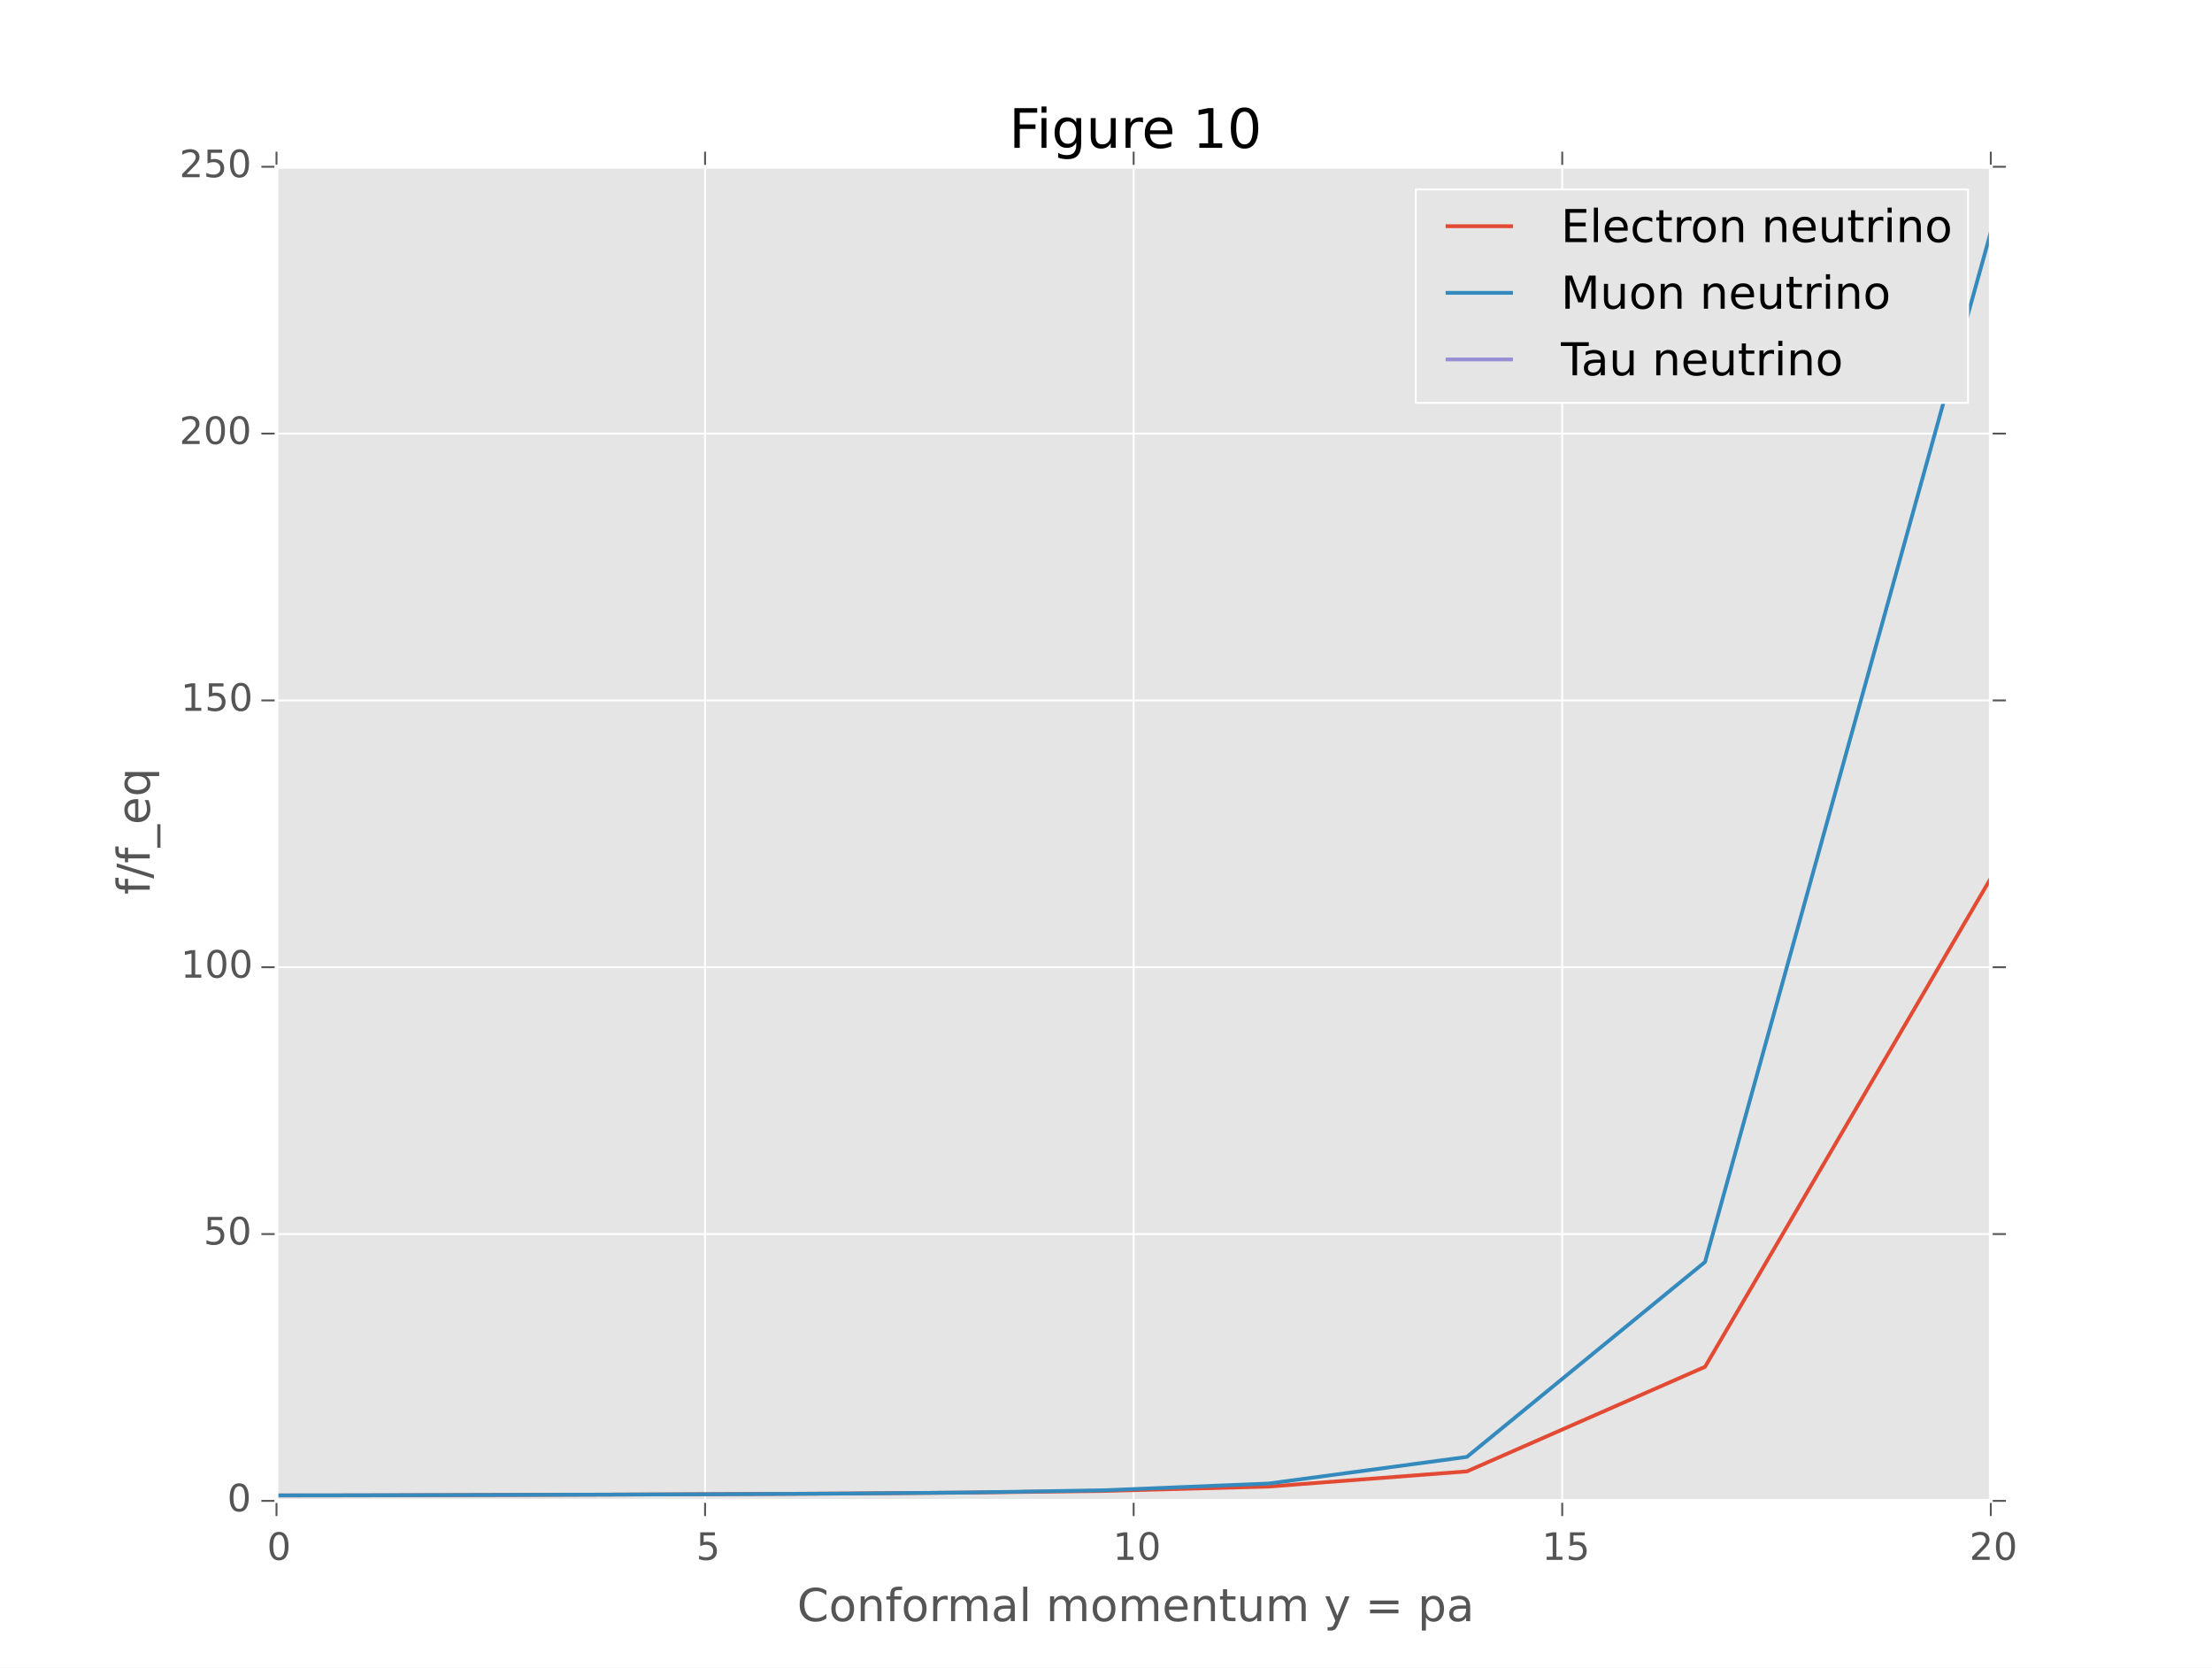
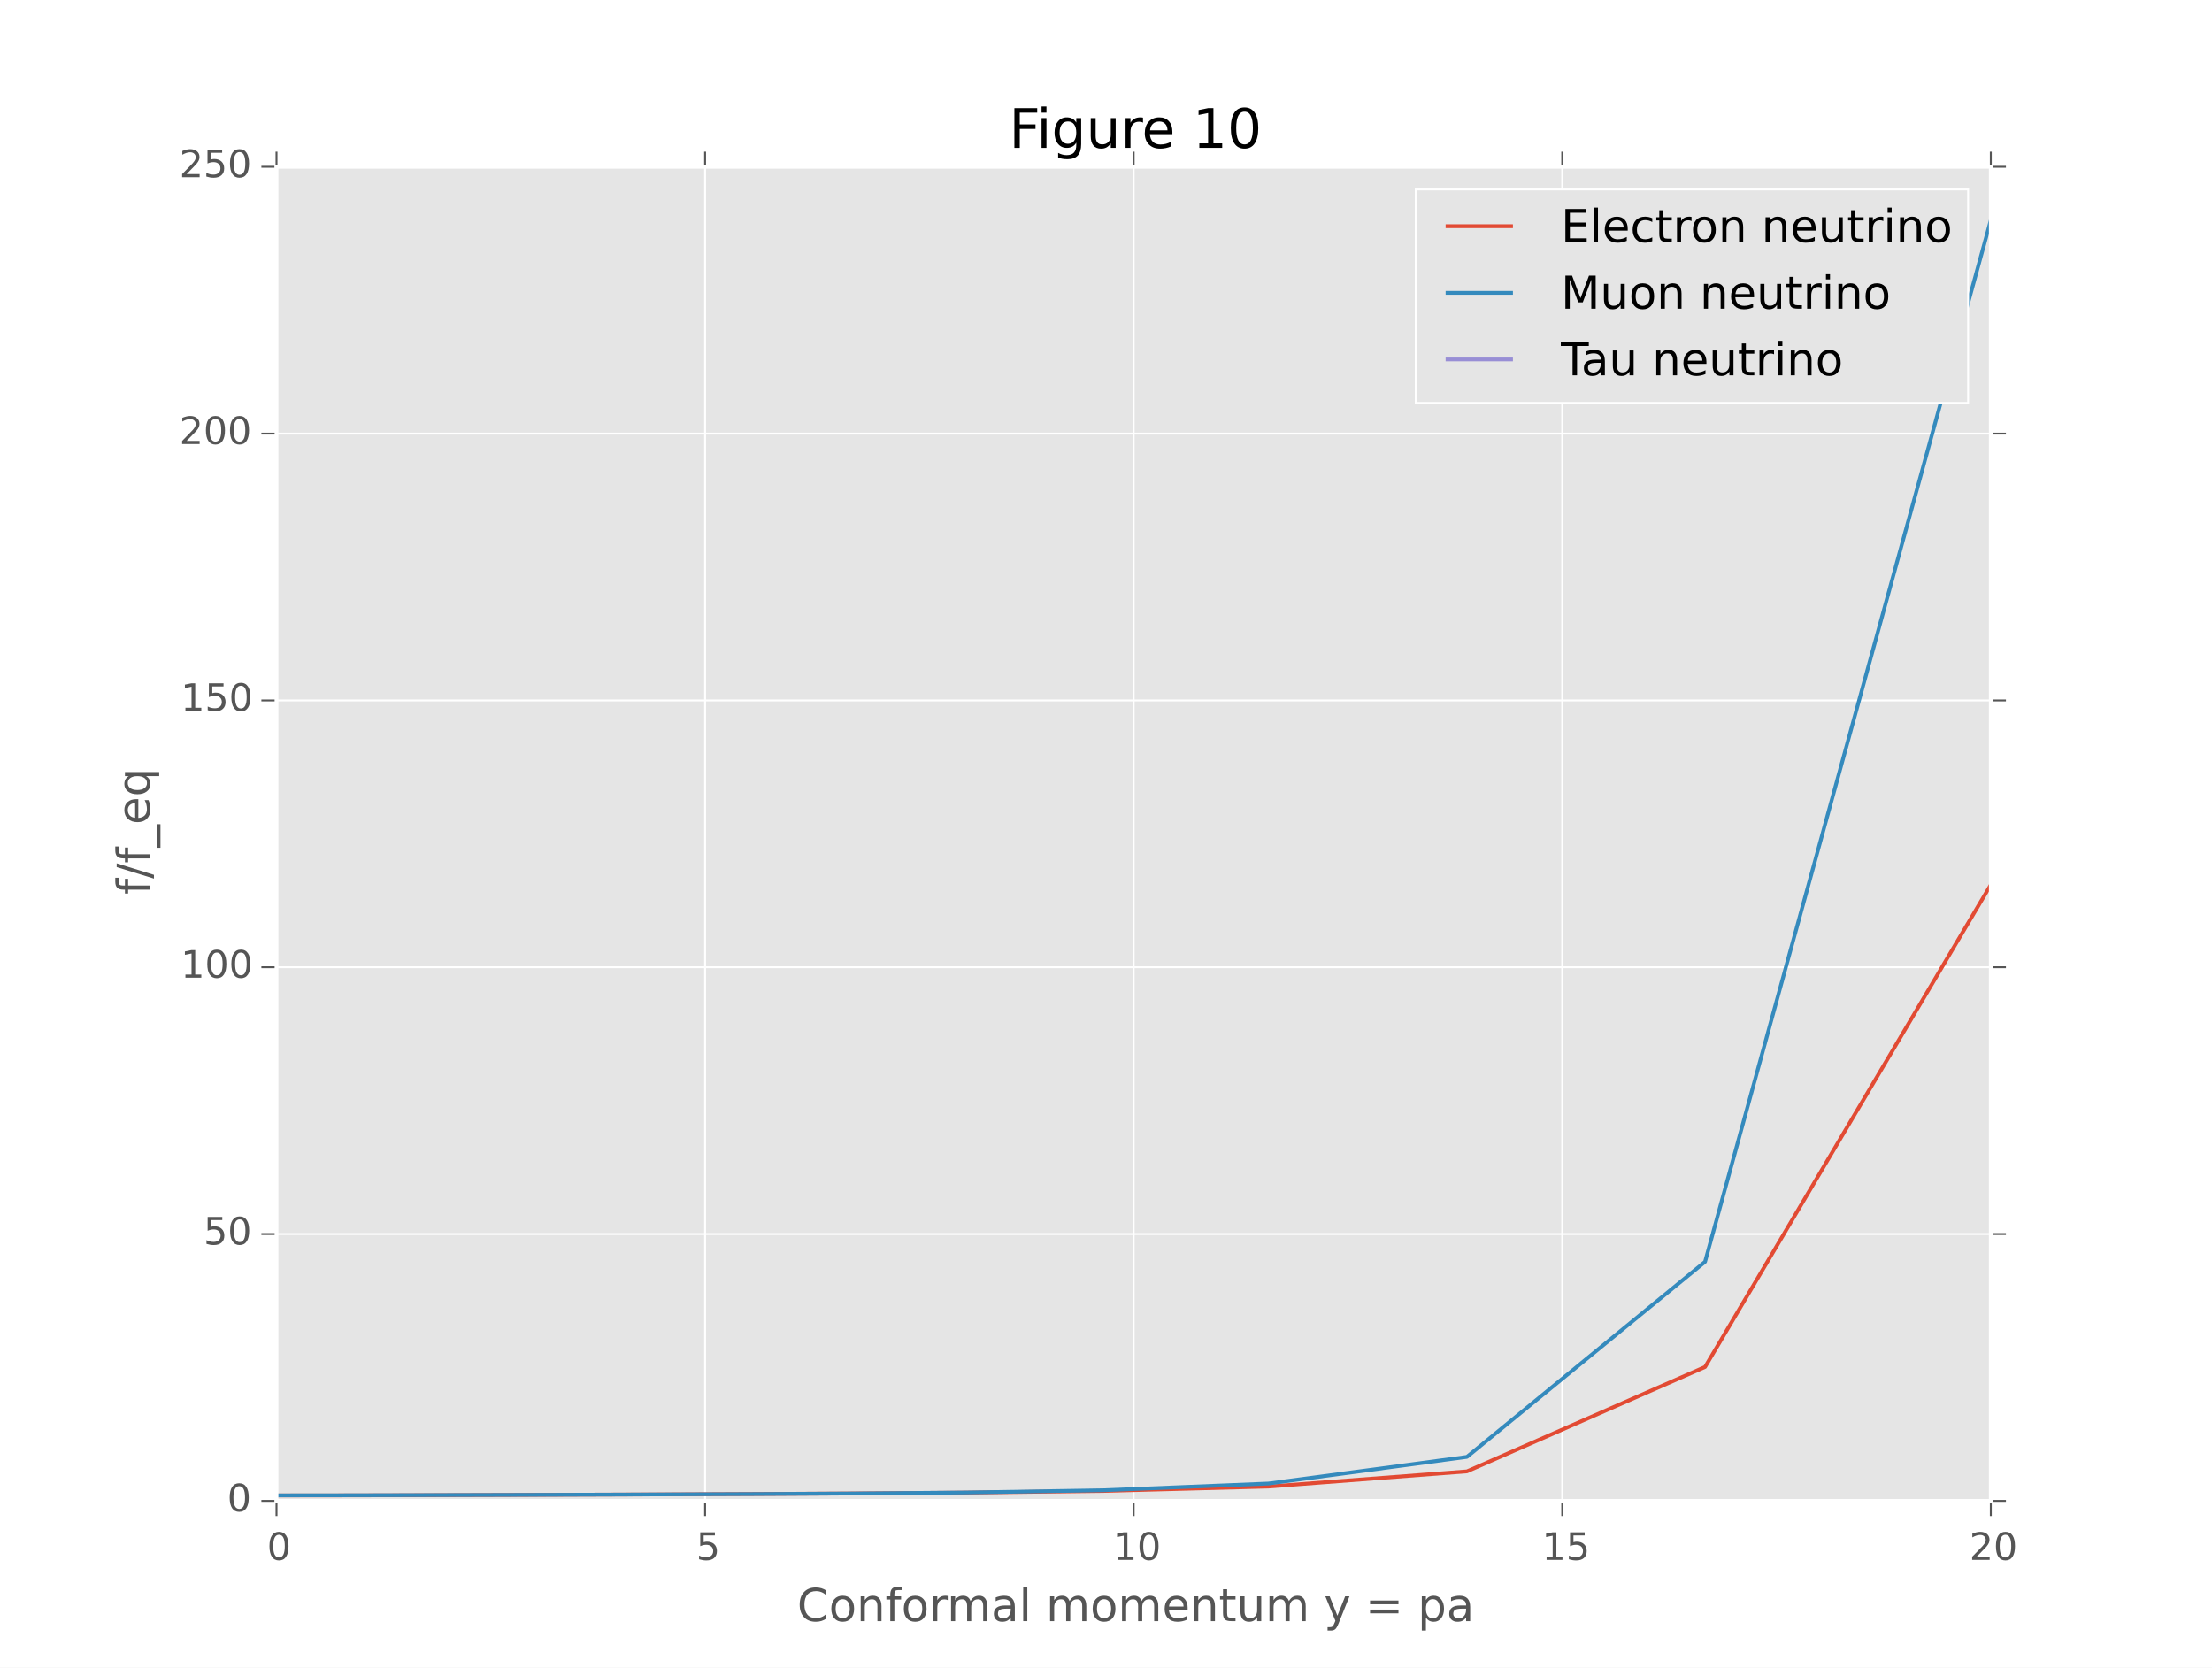
<svg xmlns="http://www.w3.org/2000/svg" xmlns:xlink="http://www.w3.org/1999/xlink" height="441pt" version="1.1" viewBox="0 0 585 441" width="585pt">
  <defs>
    <style type="text/css">
*{stroke-linecap:butt;stroke-linejoin:round;}
  </style>
  </defs>
  <g id="figure_1">
    <g id="patch_1">
      <path d=" M0 441 L585 441 L585 0 L0 0 z " style="fill:#ffffff;" />
    </g>
    <g id="axes_1">
      <g id="patch_2">
        <path d=" M73.125 396.9 L526.5 396.9 L526.5 44.1 L73.125 44.1 z " style="fill:#e5e5e5;" />
      </g>
      <g id="matplotlib.axis_1">
        <g id="xtick_1">
          <g id="line2d_1">
            <path clip-path="url(#p5873ec822d)" d=" M73.125 396.9 L73.125 44.1" style="fill:none;stroke:#ffffff;stroke-linecap:square;stroke-width:0.5;" />
          </g>
          <g id="line2d_2">
            <defs>
              <path d=" M0 0 L0 4" id="m64c3aef5f4" style="stroke:#555555;stroke-width:0.5;" />
            </defs>
            <g>
              <use style="fill:#555555;stroke:#555555;stroke-width:0.5;" x="73.125" xlink:href="#m64c3aef5f4" y="396.9" />
            </g>
          </g>
          <g id="line2d_3">
            <defs>
              <path d=" M0 0 L0 -4" id="m91191bb255" style="stroke:#555555;stroke-width:0.5;" />
            </defs>
            <g>
              <use style="fill:#555555;stroke:#555555;stroke-width:0.5;" x="73.125" xlink:href="#m91191bb255" y="44.1" />
            </g>
          </g>
          <g id="text_1">
            <defs>
              <path d=" M31.781 66.406 Q24.172 66.406 20.328 58.906 Q16.5 51.422 16.5 36.375 Q16.5 21.391 20.328 13.891 Q24.172 6.391 31.781 6.391 Q39.453 6.391 43.281 13.891 Q47.125 21.391 47.125 36.375 Q47.125 51.422 43.281 58.906 Q39.453 66.406 31.781 66.406 M31.781 74.219 Q44.047 74.219 50.516 64.516 Q56.984 54.828 56.984 36.375 Q56.984 17.969 50.516 8.266 Q44.047 -1.422 31.781 -1.422 Q19.531 -1.422 13.062 8.266 Q6.594 17.969 6.594 36.375 Q6.594 54.828 13.062 64.516 Q19.531 74.219 31.781 74.219" id="BitstreamVeraSans-Roman-30" />
            </defs>
            <g style="fill:#555555;" transform="translate(70.60547 412.4984)scale(0.1 -0.1)">
              <use xlink:href="#BitstreamVeraSans-Roman-30" />
            </g>
          </g>
        </g>
        <g id="xtick_2">
          <g id="line2d_4">
            <path clip-path="url(#p5873ec822d)" d=" M186.469 396.9 L186.469 44.1" style="fill:none;stroke:#ffffff;stroke-linecap:square;stroke-width:0.5;" />
          </g>
          <g id="line2d_5">
            <g>
              <use style="fill:#555555;stroke:#555555;stroke-width:0.5;" x="186.469" xlink:href="#m64c3aef5f4" y="396.9" />
            </g>
          </g>
          <g id="line2d_6">
            <g>
              <use style="fill:#555555;stroke:#555555;stroke-width:0.5;" x="186.469" xlink:href="#m91191bb255" y="44.1" />
            </g>
          </g>
          <g id="text_2">
            <defs>
              <path d=" M10.797 72.906 L49.516 72.906 L49.516 64.594 L19.828 64.594 L19.828 46.734 Q21.969 47.469 24.109 47.828 Q26.266 48.188 28.422 48.188 Q40.625 48.188 47.75 41.5 Q54.891 34.812 54.891 23.391 Q54.891 11.625 47.562 5.094 Q40.234 -1.422 26.906 -1.422 Q22.312 -1.422 17.547 -0.641 Q12.797 0.141 7.719 1.703 L7.719 11.625 Q12.109 9.234 16.797 8.062 Q21.484 6.891 26.703 6.891 Q35.156 6.891 40.078 11.328 Q45.016 15.766 45.016 23.391 Q45.016 31 40.078 35.438 Q35.156 39.891 26.703 39.891 Q22.75 39.891 18.812 39.016 Q14.891 38.141 10.797 36.281 z " id="BitstreamVeraSans-Roman-35" />
            </defs>
            <g style="fill:#555555;" transform="translate(184.1102 412.4984)scale(0.1 -0.1)">
              <use xlink:href="#BitstreamVeraSans-Roman-35" />
            </g>
          </g>
        </g>
        <g id="xtick_3">
          <g id="line2d_7">
            <path clip-path="url(#p5873ec822d)" d=" M299.812 396.9 L299.812 44.1" style="fill:none;stroke:#ffffff;stroke-linecap:square;stroke-width:0.5;" />
          </g>
          <g id="line2d_8">
            <g>
              <use style="fill:#555555;stroke:#555555;stroke-width:0.5;" x="299.812" xlink:href="#m64c3aef5f4" y="396.9" />
            </g>
          </g>
          <g id="line2d_9">
            <g>
              <use style="fill:#555555;stroke:#555555;stroke-width:0.5;" x="299.812" xlink:href="#m91191bb255" y="44.1" />
            </g>
          </g>
          <g id="text_3">
            <defs>
              <path d=" M12.406 8.297 L28.516 8.297 L28.516 63.922 L10.984 60.406 L10.984 69.391 L28.422 72.906 L38.281 72.906 L38.281 8.297 L54.391 8.297 L54.391 0 L12.406 0 z " id="BitstreamVeraSans-Roman-31" />
            </defs>
            <g style="fill:#555555;" transform="translate(294.3313 412.4984)scale(0.1 -0.1)">
              <use xlink:href="#BitstreamVeraSans-Roman-31" />
              <use x="63.623" xlink:href="#BitstreamVeraSans-Roman-30" />
            </g>
          </g>
        </g>
        <g id="xtick_4">
          <g id="line2d_10">
            <path clip-path="url(#p5873ec822d)" d=" M413.156 396.9 L413.156 44.1" style="fill:none;stroke:#ffffff;stroke-linecap:square;stroke-width:0.5;" />
          </g>
          <g id="line2d_11">
            <g>
              <use style="fill:#555555;stroke:#555555;stroke-width:0.5;" x="413.156" xlink:href="#m64c3aef5f4" y="396.9" />
            </g>
          </g>
          <g id="line2d_12">
            <g>
              <use style="fill:#555555;stroke:#555555;stroke-width:0.5;" x="413.156" xlink:href="#m91191bb255" y="44.1" />
            </g>
          </g>
          <g id="text_4">
            <g style="fill:#555555;" transform="translate(407.7797 412.4984)scale(0.1 -0.1)">
              <use xlink:href="#BitstreamVeraSans-Roman-31" />
              <use x="63.623" xlink:href="#BitstreamVeraSans-Roman-35" />
            </g>
          </g>
        </g>
        <g id="xtick_5">
          <g id="line2d_13">
            <path clip-path="url(#p5873ec822d)" d=" M526.5 396.9 L526.5 44.1" style="fill:none;stroke:#ffffff;stroke-linecap:square;stroke-width:0.5;" />
          </g>
          <g id="line2d_14">
            <g>
              <use style="fill:#555555;stroke:#555555;stroke-width:0.5;" x="526.5" xlink:href="#m64c3aef5f4" y="396.9" />
            </g>
          </g>
          <g id="line2d_15">
            <g>
              <use style="fill:#555555;stroke:#555555;stroke-width:0.5;" x="526.5" xlink:href="#m91191bb255" y="44.1" />
            </g>
          </g>
          <g id="text_5">
            <defs>
              <path d=" M19.188 8.297 L53.609 8.297 L53.609 0 L7.328 0 L7.328 8.297 Q12.938 14.109 22.625 23.891 Q32.328 33.688 34.812 36.531 Q39.547 41.844 41.422 45.531 Q43.312 49.219 43.312 52.781 Q43.312 58.594 39.234 62.25 Q35.156 65.922 28.609 65.922 Q23.969 65.922 18.812 64.312 Q13.672 62.703 7.812 59.422 L7.812 69.391 Q13.766 71.781 18.938 73 Q24.125 74.219 28.422 74.219 Q39.75 74.219 46.484 68.547 Q53.219 62.891 53.219 53.422 Q53.219 48.922 51.531 44.891 Q49.859 40.875 45.406 35.406 Q44.188 33.984 37.641 27.219 Q31.109 20.453 19.188 8.297" id="BitstreamVeraSans-Roman-32" />
            </defs>
            <g style="fill:#555555;" transform="translate(520.8359 412.4984)scale(0.1 -0.1)">
              <use xlink:href="#BitstreamVeraSans-Roman-32" />
              <use x="63.623" xlink:href="#BitstreamVeraSans-Roman-30" />
            </g>
          </g>
        </g>
        <g id="text_6">
          <defs>
            <path id="BitstreamVeraSans-Roman-20" />
            <path d=" M8.5 21.578 L8.5 54.688 L17.484 54.688 L17.484 21.922 Q17.484 14.156 20.5 10.266 Q23.531 6.391 29.594 6.391 Q36.859 6.391 41.078 11.031 Q45.312 15.672 45.312 23.688 L45.312 54.688 L54.297 54.688 L54.297 0 L45.312 0 L45.312 8.406 Q42.047 3.422 37.719 1 Q33.406 -1.422 27.688 -1.422 Q18.266 -1.422 13.375 4.438 Q8.5 10.297 8.5 21.578" id="BitstreamVeraSans-Roman-75" />
            <path d=" M54.891 33.016 L54.891 0 L45.906 0 L45.906 32.719 Q45.906 40.484 42.875 44.328 Q39.844 48.188 33.797 48.188 Q26.516 48.188 22.312 43.547 Q18.109 38.922 18.109 30.906 L18.109 0 L9.078 0 L9.078 54.688 L18.109 54.688 L18.109 46.188 Q21.344 51.125 25.703 53.562 Q30.078 56 35.797 56 Q45.219 56 50.047 50.172 Q54.891 44.344 54.891 33.016" id="BitstreamVeraSans-Roman-6e" />
            <path d=" M52 44.188 Q55.375 50.25 60.062 53.125 Q64.75 56 71.094 56 Q79.641 56 84.281 50.016 Q88.922 44.047 88.922 33.016 L88.922 0 L79.891 0 L79.891 32.719 Q79.891 40.578 77.094 44.375 Q74.312 48.188 68.609 48.188 Q61.625 48.188 57.562 43.547 Q53.516 38.922 53.516 30.906 L53.516 0 L44.484 0 L44.484 32.719 Q44.484 40.625 41.703 44.406 Q38.922 48.188 33.109 48.188 Q26.219 48.188 22.156 43.531 Q18.109 38.875 18.109 30.906 L18.109 0 L9.078 0 L9.078 54.688 L18.109 54.688 L18.109 46.188 Q21.188 51.219 25.484 53.609 Q29.781 56 35.688 56 Q41.656 56 45.828 52.969 Q50 49.953 52 44.188" id="BitstreamVeraSans-Roman-6d" />
            <path d=" M30.609 48.391 Q23.391 48.391 19.188 42.75 Q14.984 37.109 14.984 27.297 Q14.984 17.484 19.156 11.844 Q23.344 6.203 30.609 6.203 Q37.797 6.203 41.984 11.859 Q46.188 17.531 46.188 27.297 Q46.188 37.016 41.984 42.703 Q37.797 48.391 30.609 48.391 M30.609 56 Q42.328 56 49.016 48.375 Q55.719 40.766 55.719 27.297 Q55.719 13.875 49.016 6.219 Q42.328 -1.422 30.609 -1.422 Q18.844 -1.422 12.172 6.219 Q5.516 13.875 5.516 27.297 Q5.516 40.766 12.172 48.375 Q18.844 56 30.609 56" id="BitstreamVeraSans-Roman-6f" />
            <path d=" M9.422 75.984 L18.406 75.984 L18.406 0 L9.422 0 z " id="BitstreamVeraSans-Roman-6c" />
            <path d=" M64.406 67.281 L64.406 56.891 Q59.422 61.531 53.781 63.812 Q48.141 66.109 41.797 66.109 Q29.297 66.109 22.656 58.469 Q16.016 50.828 16.016 36.375 Q16.016 21.969 22.656 14.328 Q29.297 6.688 41.797 6.688 Q48.141 6.688 53.781 8.984 Q59.422 11.281 64.406 15.922 L64.406 5.609 Q59.234 2.094 53.438 0.328 Q47.656 -1.422 41.219 -1.422 Q24.656 -1.422 15.125 8.703 Q5.609 18.844 5.609 36.375 Q5.609 53.953 15.125 64.078 Q24.656 74.219 41.219 74.219 Q47.75 74.219 53.531 72.484 Q59.328 70.75 64.406 67.281" id="BitstreamVeraSans-Roman-43" />
            <path d=" M10.594 45.406 L73.188 45.406 L73.188 37.203 L10.594 37.203 z  M10.594 25.484 L73.188 25.484 L73.188 17.188 L10.594 17.188 z " id="BitstreamVeraSans-Roman-3d" />
            <path d=" M32.172 -5.078 Q28.375 -14.844 24.75 -17.812 Q21.141 -20.797 15.094 -20.797 L7.906 -20.797 L7.906 -13.281 L13.188 -13.281 Q16.891 -13.281 18.938 -11.516 Q21 -9.766 23.484 -3.219 L25.094 0.875 L2.984 54.688 L12.5 54.688 L29.594 11.922 L46.688 54.688 L56.203 54.688 z " id="BitstreamVeraSans-Roman-79" />
            <path d=" M56.203 29.594 L56.203 25.203 L14.891 25.203 Q15.484 15.922 20.484 11.062 Q25.484 6.203 34.422 6.203 Q39.594 6.203 44.453 7.469 Q49.312 8.734 54.109 11.281 L54.109 2.781 Q49.266 0.734 44.188 -0.344 Q39.109 -1.422 33.891 -1.422 Q20.797 -1.422 13.156 6.188 Q5.516 13.812 5.516 26.812 Q5.516 40.234 12.766 48.109 Q20.016 56 32.328 56 Q43.359 56 49.781 48.891 Q56.203 41.797 56.203 29.594 M47.219 32.234 Q47.125 39.594 43.094 43.984 Q39.062 48.391 32.422 48.391 Q24.906 48.391 20.391 44.141 Q15.875 39.891 15.188 32.172 z " id="BitstreamVeraSans-Roman-65" />
            <path d=" M34.281 27.484 Q23.391 27.484 19.188 25 Q14.984 22.516 14.984 16.5 Q14.984 11.719 18.141 8.906 Q21.297 6.109 26.703 6.109 Q34.188 6.109 38.703 11.406 Q43.219 16.703 43.219 25.484 L43.219 27.484 z  M52.203 31.203 L52.203 0 L43.219 0 L43.219 8.297 Q40.141 3.328 35.547 0.953 Q30.953 -1.422 24.312 -1.422 Q15.922 -1.422 10.953 3.297 Q6 8.016 6 15.922 Q6 25.141 12.172 29.828 Q18.359 34.516 30.609 34.516 L43.219 34.516 L43.219 35.406 Q43.219 41.609 39.141 45 Q35.062 48.391 27.688 48.391 Q23 48.391 18.547 47.266 Q14.109 46.141 10.016 43.891 L10.016 52.203 Q14.938 54.109 19.578 55.047 Q24.219 56 28.609 56 Q40.484 56 46.344 49.844 Q52.203 43.703 52.203 31.203" id="BitstreamVeraSans-Roman-61" />
            <path d=" M37.109 75.984 L37.109 68.5 L28.516 68.5 Q23.688 68.5 21.797 66.547 Q19.922 64.594 19.922 59.516 L19.922 54.688 L34.719 54.688 L34.719 47.703 L19.922 47.703 L19.922 0 L10.891 0 L10.891 47.703 L2.297 47.703 L2.297 54.688 L10.891 54.688 L10.891 58.5 Q10.891 67.625 15.141 71.797 Q19.391 75.984 28.609 75.984 z " id="BitstreamVeraSans-Roman-66" />
            <path d=" M41.109 46.297 Q39.594 47.172 37.812 47.578 Q36.031 48 33.891 48 Q26.266 48 22.188 43.047 Q18.109 38.094 18.109 28.812 L18.109 0 L9.078 0 L9.078 54.688 L18.109 54.688 L18.109 46.188 Q20.953 51.172 25.484 53.578 Q30.031 56 36.531 56 Q37.453 56 38.578 55.875 Q39.703 55.766 41.062 55.516 z " id="BitstreamVeraSans-Roman-72" />
            <path d=" M18.312 70.219 L18.312 54.688 L36.812 54.688 L36.812 47.703 L18.312 47.703 L18.312 18.016 Q18.312 11.328 20.141 9.422 Q21.969 7.516 27.594 7.516 L36.812 7.516 L36.812 0 L27.594 0 Q17.188 0 13.234 3.875 Q9.281 7.766 9.281 18.016 L9.281 47.703 L2.688 47.703 L2.688 54.688 L9.281 54.688 L9.281 70.219 z " id="BitstreamVeraSans-Roman-74" />
            <path d=" M18.109 8.203 L18.109 -20.797 L9.078 -20.797 L9.078 54.688 L18.109 54.688 L18.109 46.391 Q20.953 51.266 25.266 53.625 Q29.594 56 35.594 56 Q45.562 56 51.781 48.094 Q58.016 40.188 58.016 27.297 Q58.016 14.406 51.781 6.484 Q45.562 -1.422 35.594 -1.422 Q29.594 -1.422 25.266 0.953 Q20.953 3.328 18.109 8.203 M48.688 27.297 Q48.688 37.203 44.609 42.844 Q40.531 48.484 33.406 48.484 Q26.266 48.484 22.188 42.844 Q18.109 37.203 18.109 27.297 Q18.109 17.391 22.188 11.75 Q26.266 6.109 33.406 6.109 Q40.531 6.109 44.609 11.75 Q48.688 17.391 48.688 27.297" id="BitstreamVeraSans-Roman-70" />
          </defs>
          <g style="fill:#555555;" transform="translate(210.8147 428.6963)scale(0.12 -0.12)">
            <use xlink:href="#BitstreamVeraSans-Roman-43" />
            <use x="69.824" xlink:href="#BitstreamVeraSans-Roman-6f" />
            <use x="131.006" xlink:href="#BitstreamVeraSans-Roman-6e" />
            <use x="194.385" xlink:href="#BitstreamVeraSans-Roman-66" />
            <use x="229.59" xlink:href="#BitstreamVeraSans-Roman-6f" />
            <use x="290.771" xlink:href="#BitstreamVeraSans-Roman-72" />
            <use x="330.135" xlink:href="#BitstreamVeraSans-Roman-6d" />
            <use x="427.547" xlink:href="#BitstreamVeraSans-Roman-61" />
            <use x="488.826" xlink:href="#BitstreamVeraSans-Roman-6c" />
            <use x="516.609" xlink:href="#BitstreamVeraSans-Roman-20" />
            <use x="548.396" xlink:href="#BitstreamVeraSans-Roman-6d" />
            <use x="645.809" xlink:href="#BitstreamVeraSans-Roman-6f" />
            <use x="706.99" xlink:href="#BitstreamVeraSans-Roman-6d" />
            <use x="804.402" xlink:href="#BitstreamVeraSans-Roman-65" />
            <use x="865.926" xlink:href="#BitstreamVeraSans-Roman-6e" />
            <use x="929.305" xlink:href="#BitstreamVeraSans-Roman-74" />
            <use x="968.514" xlink:href="#BitstreamVeraSans-Roman-75" />
            <use x="1031.893" xlink:href="#BitstreamVeraSans-Roman-6d" />
            <use x="1129.305" xlink:href="#BitstreamVeraSans-Roman-20" />
            <use x="1161.092" xlink:href="#BitstreamVeraSans-Roman-79" />
            <use x="1220.271" xlink:href="#BitstreamVeraSans-Roman-20" />
            <use x="1252.059" xlink:href="#BitstreamVeraSans-Roman-3d" />
            <use x="1335.848" xlink:href="#BitstreamVeraSans-Roman-20" />
            <use x="1367.635" xlink:href="#BitstreamVeraSans-Roman-70" />
            <use x="1431.111" xlink:href="#BitstreamVeraSans-Roman-61" />
          </g>
        </g>
      </g>
      <g id="matplotlib.axis_2">
        <g id="ytick_1">
          <g id="line2d_16">
            <path clip-path="url(#p5873ec822d)" d=" M73.125 396.9 L526.5 396.9" style="fill:none;stroke:#ffffff;stroke-linecap:square;stroke-width:0.5;" />
          </g>
          <g id="line2d_17">
            <defs>
              <path d=" M0 0 L-4 0" id="mf591f037a3" style="stroke:#555555;stroke-width:0.5;" />
            </defs>
            <g>
              <use style="fill:#555555;stroke:#555555;stroke-width:0.5;" x="73.125" xlink:href="#mf591f037a3" y="396.9" />
            </g>
          </g>
          <g id="line2d_18">
            <defs>
              <path d=" M0 0 L4 0" id="m9430d3eee0" style="stroke:#555555;stroke-width:0.5;" />
            </defs>
            <g>
              <use style="fill:#555555;stroke:#555555;stroke-width:0.5;" x="526.5" xlink:href="#m9430d3eee0" y="396.9" />
            </g>
          </g>
          <g id="text_7">
            <g style="fill:#555555;" transform="translate(60.08594 399.6594)scale(0.1 -0.1)">
              <use xlink:href="#BitstreamVeraSans-Roman-30" />
            </g>
          </g>
        </g>
        <g id="ytick_2">
          <g id="line2d_19">
            <path clip-path="url(#p5873ec822d)" d=" M73.125 326.34 L526.5 326.34" style="fill:none;stroke:#ffffff;stroke-linecap:square;stroke-width:0.5;" />
          </g>
          <g id="line2d_20">
            <g>
              <use style="fill:#555555;stroke:#555555;stroke-width:0.5;" x="73.125" xlink:href="#mf591f037a3" y="326.34" />
            </g>
          </g>
          <g id="line2d_21">
            <g>
              <use style="fill:#555555;stroke:#555555;stroke-width:0.5;" x="526.5" xlink:href="#m9430d3eee0" y="326.34" />
            </g>
          </g>
          <g id="text_8">
            <g style="fill:#555555;" transform="translate(53.83594 329.0994)scale(0.1 -0.1)">
              <use xlink:href="#BitstreamVeraSans-Roman-35" />
              <use x="63.623" xlink:href="#BitstreamVeraSans-Roman-30" />
            </g>
          </g>
        </g>
        <g id="ytick_3">
          <g id="line2d_22">
            <path clip-path="url(#p5873ec822d)" d=" M73.125 255.78 L526.5 255.78" style="fill:none;stroke:#ffffff;stroke-linecap:square;stroke-width:0.5;" />
          </g>
          <g id="line2d_23">
            <g>
              <use style="fill:#555555;stroke:#555555;stroke-width:0.5;" x="73.125" xlink:href="#mf591f037a3" y="255.78" />
            </g>
          </g>
          <g id="line2d_24">
            <g>
              <use style="fill:#555555;stroke:#555555;stroke-width:0.5;" x="526.5" xlink:href="#m9430d3eee0" y="255.78" />
            </g>
          </g>
          <g id="text_9">
            <g style="fill:#555555;" transform="translate(47.8 258.5394)scale(0.1 -0.1)">
              <use xlink:href="#BitstreamVeraSans-Roman-31" />
              <use x="63.623" xlink:href="#BitstreamVeraSans-Roman-30" />
              <use x="127.246" xlink:href="#BitstreamVeraSans-Roman-30" />
            </g>
          </g>
        </g>
        <g id="ytick_4">
          <g id="line2d_25">
            <path clip-path="url(#p5873ec822d)" d=" M73.125 185.22 L526.5 185.22" style="fill:none;stroke:#ffffff;stroke-linecap:square;stroke-width:0.5;" />
          </g>
          <g id="line2d_26">
            <g>
              <use style="fill:#555555;stroke:#555555;stroke-width:0.5;" x="73.125" xlink:href="#mf591f037a3" y="185.22" />
            </g>
          </g>
          <g id="line2d_27">
            <g>
              <use style="fill:#555555;stroke:#555555;stroke-width:0.5;" x="526.5" xlink:href="#m9430d3eee0" y="185.22" />
            </g>
          </g>
          <g id="text_10">
            <g style="fill:#555555;" transform="translate(47.8 187.9794)scale(0.1 -0.1)">
              <use xlink:href="#BitstreamVeraSans-Roman-31" />
              <use x="63.623" xlink:href="#BitstreamVeraSans-Roman-35" />
              <use x="127.246" xlink:href="#BitstreamVeraSans-Roman-30" />
            </g>
          </g>
        </g>
        <g id="ytick_5">
          <g id="line2d_28">
            <path clip-path="url(#p5873ec822d)" d=" M73.125 114.66 L526.5 114.66" style="fill:none;stroke:#ffffff;stroke-linecap:square;stroke-width:0.5;" />
          </g>
          <g id="line2d_29">
            <g>
              <use style="fill:#555555;stroke:#555555;stroke-width:0.5;" x="73.125" xlink:href="#mf591f037a3" y="114.66" />
            </g>
          </g>
          <g id="line2d_30">
            <g>
              <use style="fill:#555555;stroke:#555555;stroke-width:0.5;" x="526.5" xlink:href="#m9430d3eee0" y="114.66" />
            </g>
          </g>
          <g id="text_11">
            <g style="fill:#555555;" transform="translate(47.43438 117.4194)scale(0.1 -0.1)">
              <use xlink:href="#BitstreamVeraSans-Roman-32" />
              <use x="63.623" xlink:href="#BitstreamVeraSans-Roman-30" />
              <use x="127.246" xlink:href="#BitstreamVeraSans-Roman-30" />
            </g>
          </g>
        </g>
        <g id="ytick_6">
          <g id="line2d_31">
            <path clip-path="url(#p5873ec822d)" d=" M73.125 44.1 L526.5 44.1" style="fill:none;stroke:#ffffff;stroke-linecap:square;stroke-width:0.5;" />
          </g>
          <g id="line2d_32">
            <g>
              <use style="fill:#555555;stroke:#555555;stroke-width:0.5;" x="73.125" xlink:href="#mf591f037a3" y="44.1" />
            </g>
          </g>
          <g id="line2d_33">
            <g>
              <use style="fill:#555555;stroke:#555555;stroke-width:0.5;" x="526.5" xlink:href="#m9430d3eee0" y="44.1" />
            </g>
          </g>
          <g id="text_12">
            <g style="fill:#555555;" transform="translate(47.43438 46.85938)scale(0.1 -0.1)">
              <use xlink:href="#BitstreamVeraSans-Roman-32" />
              <use x="63.623" xlink:href="#BitstreamVeraSans-Roman-35" />
              <use x="127.246" xlink:href="#BitstreamVeraSans-Roman-30" />
            </g>
          </g>
        </g>
        <g id="text_13">
          <defs>
            <path d=" M14.797 27.297 Q14.797 17.391 18.875 11.75 Q22.953 6.109 30.078 6.109 Q37.203 6.109 41.297 11.75 Q45.406 17.391 45.406 27.297 Q45.406 37.203 41.297 42.844 Q37.203 48.484 30.078 48.484 Q22.953 48.484 18.875 42.844 Q14.797 37.203 14.797 27.297 M45.406 8.203 Q42.578 3.328 38.25 0.953 Q33.938 -1.422 27.875 -1.422 Q17.969 -1.422 11.734 6.484 Q5.516 14.406 5.516 27.297 Q5.516 40.188 11.734 48.094 Q17.969 56 27.875 56 Q33.938 56 38.25 53.625 Q42.578 51.266 45.406 46.391 L45.406 54.688 L54.391 54.688 L54.391 -20.797 L45.406 -20.797 z " id="BitstreamVeraSans-Roman-71" />
            <path d=" M50.984 -16.609 L50.984 -23.578 L-0.984 -23.578 L-0.984 -16.609 z " id="BitstreamVeraSans-Roman-5f" />
            <path d=" M25.391 72.906 L33.688 72.906 L8.297 -9.281 L0 -9.281 z " id="BitstreamVeraSans-Roman-2f" />
          </defs>
          <g style="fill:#555555;" transform="translate(39.605 236.5631)rotate(-90.0)scale(0.12 -0.12)">
            <use xlink:href="#BitstreamVeraSans-Roman-66" />
            <use x="35.205" xlink:href="#BitstreamVeraSans-Roman-2f" />
            <use x="68.896" xlink:href="#BitstreamVeraSans-Roman-66" />
            <use x="104.102" xlink:href="#BitstreamVeraSans-Roman-5f" />
            <use x="154.102" xlink:href="#BitstreamVeraSans-Roman-65" />
            <use x="215.625" xlink:href="#BitstreamVeraSans-Roman-71" />
          </g>
        </g>
      </g>
      <g id="line2d_34">
-         <path clip-path="url(#p5873ec822d)" d=" M73.125 395.489 L73.137 395.487 L73.151 395.486 L73.168 395.484 L73.189 395.482 L73.214 395.48 L73.244 395.477 L73.279 395.475 L73.322 395.473 L73.374 395.471 L73.435 395.469 L73.51 395.468 L73.598 395.466 L73.705 395.465 L73.833 395.464 L73.986 395.463 L74.171 395.463 L74.392 395.463 L74.657 395.463 L74.975 395.463 L75.357 395.463 L75.816 395.463 L76.366 395.464 L77.026 395.464 L77.818 395.464 L78.769 395.464 L79.91 395.464 L81.279 395.463 L82.921 395.462 L84.893 395.46 L87.258 395.457 L90.097 395.452 L93.503 395.446 L97.591 395.437 L102.496 395.425 L108.382 395.41 L115.445 395.389 L123.921 395.363 L134.092 395.33 L146.297 395.289 L160.944 395.237 L178.52 395.168 L199.611 395.076 L224.92 394.939 L255.29 394.714 L291.736 394.272 L335.47 393.114 L387.95 389.096 L450.928 361.444 L526.5 232.229" style="fill:none;stroke:#e24a33;stroke-linecap:square;" />
+         <path clip-path="url(#p5873ec822d)" d=" M73.125 395.489 L73.137 395.487 L73.151 395.486 L73.168 395.484 L73.189 395.482 L73.214 395.48 L73.244 395.477 L73.279 395.475 L73.322 395.473 L73.374 395.471 L73.435 395.469 L73.51 395.468 L73.598 395.466 L73.705 395.465 L73.833 395.464 L73.986 395.463 L74.171 395.463 L74.392 395.463 L74.657 395.463 L74.975 395.463 L75.357 395.463 L75.816 395.463 L76.366 395.464 L77.026 395.464 L77.818 395.464 L78.769 395.464 L79.91 395.464 L81.279 395.463 L82.921 395.462 L84.893 395.46 L87.258 395.457 L90.097 395.452 L93.503 395.446 L97.591 395.437 L102.496 395.425 L108.382 395.41 L115.445 395.389 L123.921 395.363 L134.092 395.33 L146.297 395.289 L160.944 395.237 L178.52 395.168 L199.611 395.076 L224.92 394.939 L255.29 394.714 L291.736 394.272 L335.47 393.114 L387.95 389.098 L450.928 361.482 L526.5 233.979" style="fill:none;stroke:#e24a33;stroke-linecap:square;" />
      </g>
      <g id="line2d_35">
-         <path clip-path="url(#p5873ec822d)" d=" M73.125 395.489 L73.137 395.487 L73.151 395.485 L73.168 395.483 L73.189 395.48 L73.214 395.477 L73.244 395.474 L73.279 395.471 L73.322 395.468 L73.374 395.465 L73.435 395.461 L73.51 395.458 L73.598 395.455 L73.705 395.452 L73.833 395.449 L73.986 395.446 L74.171 395.444 L74.392 395.443 L74.657 395.441 L74.975 395.44 L75.357 395.439 L75.816 395.438 L76.366 395.438 L77.026 395.437 L77.818 395.437 L78.769 395.436 L79.91 395.435 L81.279 395.434 L82.921 395.433 L84.893 395.431 L87.258 395.428 L90.097 395.423 L93.503 395.417 L97.591 395.409 L102.496 395.398 L108.382 395.384 L115.445 395.367 L123.921 395.345 L134.092 395.318 L146.297 395.284 L160.944 395.239 L178.52 395.179 L199.611 395.092 L224.92 394.95 L255.29 394.686 L291.736 394.098 L335.47 392.313 L387.95 385.267 L450.928 333.714 L526.5 61.363" style="fill:none;stroke:#348abd;stroke-linecap:square;" />
+         <path clip-path="url(#p5873ec822d)" d=" M73.125 395.489 L73.137 395.487 L73.151 395.485 L73.168 395.483 L73.189 395.48 L73.214 395.477 L73.244 395.474 L73.279 395.471 L73.322 395.468 L73.374 395.465 L73.435 395.461 L73.51 395.458 L73.598 395.455 L73.705 395.452 L73.833 395.449 L73.986 395.446 L74.171 395.444 L74.392 395.442 L74.657 395.441 L74.975 395.44 L75.357 395.439 L75.816 395.438 L76.366 395.438 L77.026 395.437 L77.818 395.437 L78.769 395.436 L79.91 395.435 L81.279 395.434 L82.921 395.433 L84.893 395.431 L87.258 395.427 L90.097 395.423 L93.503 395.417 L97.591 395.409 L102.496 395.398 L108.382 395.384 L115.445 395.367 L123.921 395.345 L134.092 395.318 L146.297 395.284 L160.944 395.239 L178.52 395.179 L199.611 395.092 L224.92 394.95 L255.29 394.686 L291.736 394.098 L335.47 392.314 L387.95 385.265 L450.928 333.665 L526.5 58.234" style="fill:none;stroke:#348abd;stroke-linecap:square;" />
      </g>
      <g id="line2d_36">
        <path clip-path="url(#p5873ec822d)" style="fill:none;stroke:#988ed5;stroke-linecap:square;" />
      </g>
      <g id="patch_3">
        <path d=" M73.125 44.1 L526.5 44.1" style="fill:none;stroke:#ffffff;stroke-linecap:square;stroke-linejoin:miter;" />
      </g>
      <g id="patch_4">
        <path d=" M526.5 396.9 L526.5 44.1" style="fill:none;stroke:#ffffff;stroke-linecap:square;stroke-linejoin:miter;" />
      </g>
      <g id="patch_5">
        <path d=" M73.125 396.9 L526.5 396.9" style="fill:none;stroke:#ffffff;stroke-linecap:square;stroke-linejoin:miter;" />
      </g>
      <g id="patch_6">
        <path d=" M73.125 396.9 L73.125 44.1" style="fill:none;stroke:#ffffff;stroke-linecap:square;stroke-linejoin:miter;" />
      </g>
      <g id="text_14">
        <defs>
          <path d=" M9.812 72.906 L51.703 72.906 L51.703 64.594 L19.672 64.594 L19.672 43.109 L48.578 43.109 L48.578 34.812 L19.672 34.812 L19.672 0 L9.812 0 z " id="BitstreamVeraSans-Roman-46" />
          <path d=" M45.406 27.984 Q45.406 37.75 41.375 43.109 Q37.359 48.484 30.078 48.484 Q22.859 48.484 18.828 43.109 Q14.797 37.75 14.797 27.984 Q14.797 18.266 18.828 12.891 Q22.859 7.516 30.078 7.516 Q37.359 7.516 41.375 12.891 Q45.406 18.266 45.406 27.984 M54.391 6.781 Q54.391 -7.172 48.188 -13.984 Q42 -20.797 29.203 -20.797 Q24.469 -20.797 20.266 -20.094 Q16.062 -19.391 12.109 -17.922 L12.109 -9.188 Q16.062 -11.328 19.922 -12.344 Q23.781 -13.375 27.781 -13.375 Q36.625 -13.375 41.016 -8.766 Q45.406 -4.156 45.406 5.172 L45.406 9.625 Q42.625 4.781 38.281 2.391 Q33.938 0 27.875 0 Q17.828 0 11.672 7.656 Q5.516 15.328 5.516 27.984 Q5.516 40.672 11.672 48.328 Q17.828 56 27.875 56 Q33.938 56 38.281 53.609 Q42.625 51.219 45.406 46.391 L45.406 54.688 L54.391 54.688 z " id="BitstreamVeraSans-Roman-67" />
          <path d=" M9.422 54.688 L18.406 54.688 L18.406 0 L9.422 0 z  M9.422 75.984 L18.406 75.984 L18.406 64.594 L9.422 64.594 z " id="BitstreamVeraSans-Roman-69" />
        </defs>
        <g transform="translate(266.859 39.1)scale(0.144 -0.144)">
          <use xlink:href="#BitstreamVeraSans-Roman-46" />
          <use x="50.27" xlink:href="#BitstreamVeraSans-Roman-69" />
          <use x="78.053" xlink:href="#BitstreamVeraSans-Roman-67" />
          <use x="141.529" xlink:href="#BitstreamVeraSans-Roman-75" />
          <use x="204.908" xlink:href="#BitstreamVeraSans-Roman-72" />
          <use x="243.771" xlink:href="#BitstreamVeraSans-Roman-65" />
          <use x="305.295" xlink:href="#BitstreamVeraSans-Roman-20" />
          <use x="337.082" xlink:href="#BitstreamVeraSans-Roman-31" />
          <use x="400.705" xlink:href="#BitstreamVeraSans-Roman-30" />
        </g>
      </g>
      <g id="legend_1">
        <g id="patch_7">
          <path d=" M374.417 106.541 L520.5 106.541 L520.5 50.1 L374.417 50.1 z " style="fill:#e5e5e5;stroke:#ffffff;stroke-linejoin:miter;stroke-width:0.5;" />
        </g>
        <g id="line2d_37">
          <path d=" M382.817 59.818 L399.617 59.818" style="fill:none;stroke:#e24a33;stroke-linecap:square;" />
        </g>
        <g id="line2d_38" />
        <g id="text_15">
          <defs>
            <path d=" M9.812 72.906 L55.906 72.906 L55.906 64.594 L19.672 64.594 L19.672 43.016 L54.391 43.016 L54.391 34.719 L19.672 34.719 L19.672 8.297 L56.781 8.297 L56.781 0 L9.812 0 z " id="BitstreamVeraSans-Roman-45" />
            <path d=" M48.781 52.594 L48.781 44.188 Q44.969 46.297 41.141 47.344 Q37.312 48.391 33.406 48.391 Q24.656 48.391 19.812 42.844 Q14.984 37.312 14.984 27.297 Q14.984 17.281 19.812 11.734 Q24.656 6.203 33.406 6.203 Q37.312 6.203 41.141 7.25 Q44.969 8.297 48.781 10.406 L48.781 2.094 Q45.016 0.344 40.984 -0.531 Q36.969 -1.422 32.422 -1.422 Q20.062 -1.422 12.781 6.344 Q5.516 14.109 5.516 27.297 Q5.516 40.672 12.859 48.328 Q20.219 56 33.016 56 Q37.156 56 41.109 55.141 Q45.062 54.297 48.781 52.594" id="BitstreamVeraSans-Roman-63" />
          </defs>
          <g transform="translate(412.8169 64.01812)scale(0.12 -0.12)">
            <use xlink:href="#BitstreamVeraSans-Roman-45" />
            <use x="63.184" xlink:href="#BitstreamVeraSans-Roman-6c" />
            <use x="90.967" xlink:href="#BitstreamVeraSans-Roman-65" />
            <use x="152.49" xlink:href="#BitstreamVeraSans-Roman-63" />
            <use x="207.471" xlink:href="#BitstreamVeraSans-Roman-74" />
            <use x="246.68" xlink:href="#BitstreamVeraSans-Roman-72" />
            <use x="285.543" xlink:href="#BitstreamVeraSans-Roman-6f" />
            <use x="346.725" xlink:href="#BitstreamVeraSans-Roman-6e" />
            <use x="410.104" xlink:href="#BitstreamVeraSans-Roman-20" />
            <use x="441.891" xlink:href="#BitstreamVeraSans-Roman-6e" />
            <use x="505.27" xlink:href="#BitstreamVeraSans-Roman-65" />
            <use x="566.793" xlink:href="#BitstreamVeraSans-Roman-75" />
            <use x="630.172" xlink:href="#BitstreamVeraSans-Roman-74" />
            <use x="669.381" xlink:href="#BitstreamVeraSans-Roman-72" />
            <use x="710.494" xlink:href="#BitstreamVeraSans-Roman-69" />
            <use x="738.277" xlink:href="#BitstreamVeraSans-Roman-6e" />
            <use x="801.656" xlink:href="#BitstreamVeraSans-Roman-6f" />
          </g>
        </g>
        <g id="line2d_39">
          <path d=" M382.817 77.432 L399.617 77.432" style="fill:none;stroke:#348abd;stroke-linecap:square;" />
        </g>
        <g id="line2d_40" />
        <g id="text_16">
          <defs>
            <path d=" M9.812 72.906 L24.516 72.906 L43.109 23.297 L61.812 72.906 L76.516 72.906 L76.516 0 L66.891 0 L66.891 64.016 L48.094 14.016 L38.188 14.016 L19.391 64.016 L19.391 0 L9.812 0 z " id="BitstreamVeraSans-Roman-4d" />
          </defs>
          <g transform="translate(412.8169 81.63187)scale(0.12 -0.12)">
            <use xlink:href="#BitstreamVeraSans-Roman-4d" />
            <use x="86.279" xlink:href="#BitstreamVeraSans-Roman-75" />
            <use x="149.658" xlink:href="#BitstreamVeraSans-Roman-6f" />
            <use x="210.84" xlink:href="#BitstreamVeraSans-Roman-6e" />
            <use x="274.219" xlink:href="#BitstreamVeraSans-Roman-20" />
            <use x="306.006" xlink:href="#BitstreamVeraSans-Roman-6e" />
            <use x="369.385" xlink:href="#BitstreamVeraSans-Roman-65" />
            <use x="430.908" xlink:href="#BitstreamVeraSans-Roman-75" />
            <use x="494.287" xlink:href="#BitstreamVeraSans-Roman-74" />
            <use x="533.496" xlink:href="#BitstreamVeraSans-Roman-72" />
            <use x="574.609" xlink:href="#BitstreamVeraSans-Roman-69" />
            <use x="602.393" xlink:href="#BitstreamVeraSans-Roman-6e" />
            <use x="665.771" xlink:href="#BitstreamVeraSans-Roman-6f" />
          </g>
        </g>
        <g id="line2d_41">
          <path d=" M382.817 95.046 L399.617 95.046" style="fill:none;stroke:#988ed5;stroke-linecap:square;" />
        </g>
        <g id="line2d_42" />
        <g id="text_17">
          <defs>
            <path d=" M-0.297 72.906 L61.375 72.906 L61.375 64.594 L35.5 64.594 L35.5 0 L25.594 0 L25.594 64.594 L-0.297 64.594 z " id="BitstreamVeraSans-Roman-54" />
          </defs>
          <g transform="translate(412.8169 99.24563)scale(0.12 -0.12)">
            <use xlink:href="#BitstreamVeraSans-Roman-54" />
            <use x="44.584" xlink:href="#BitstreamVeraSans-Roman-61" />
            <use x="105.863" xlink:href="#BitstreamVeraSans-Roman-75" />
            <use x="169.242" xlink:href="#BitstreamVeraSans-Roman-20" />
            <use x="201.029" xlink:href="#BitstreamVeraSans-Roman-6e" />
            <use x="264.408" xlink:href="#BitstreamVeraSans-Roman-65" />
            <use x="325.932" xlink:href="#BitstreamVeraSans-Roman-75" />
            <use x="389.311" xlink:href="#BitstreamVeraSans-Roman-74" />
            <use x="428.52" xlink:href="#BitstreamVeraSans-Roman-72" />
            <use x="469.633" xlink:href="#BitstreamVeraSans-Roman-69" />
            <use x="497.416" xlink:href="#BitstreamVeraSans-Roman-6e" />
            <use x="560.795" xlink:href="#BitstreamVeraSans-Roman-6f" />
          </g>
        </g>
      </g>
    </g>
  </g>
  <defs>
    <clipPath id="p5873ec822d">
      <rect height="352.8" width="453.375" x="73.125" y="44.1" />
    </clipPath>
  </defs>
</svg>
